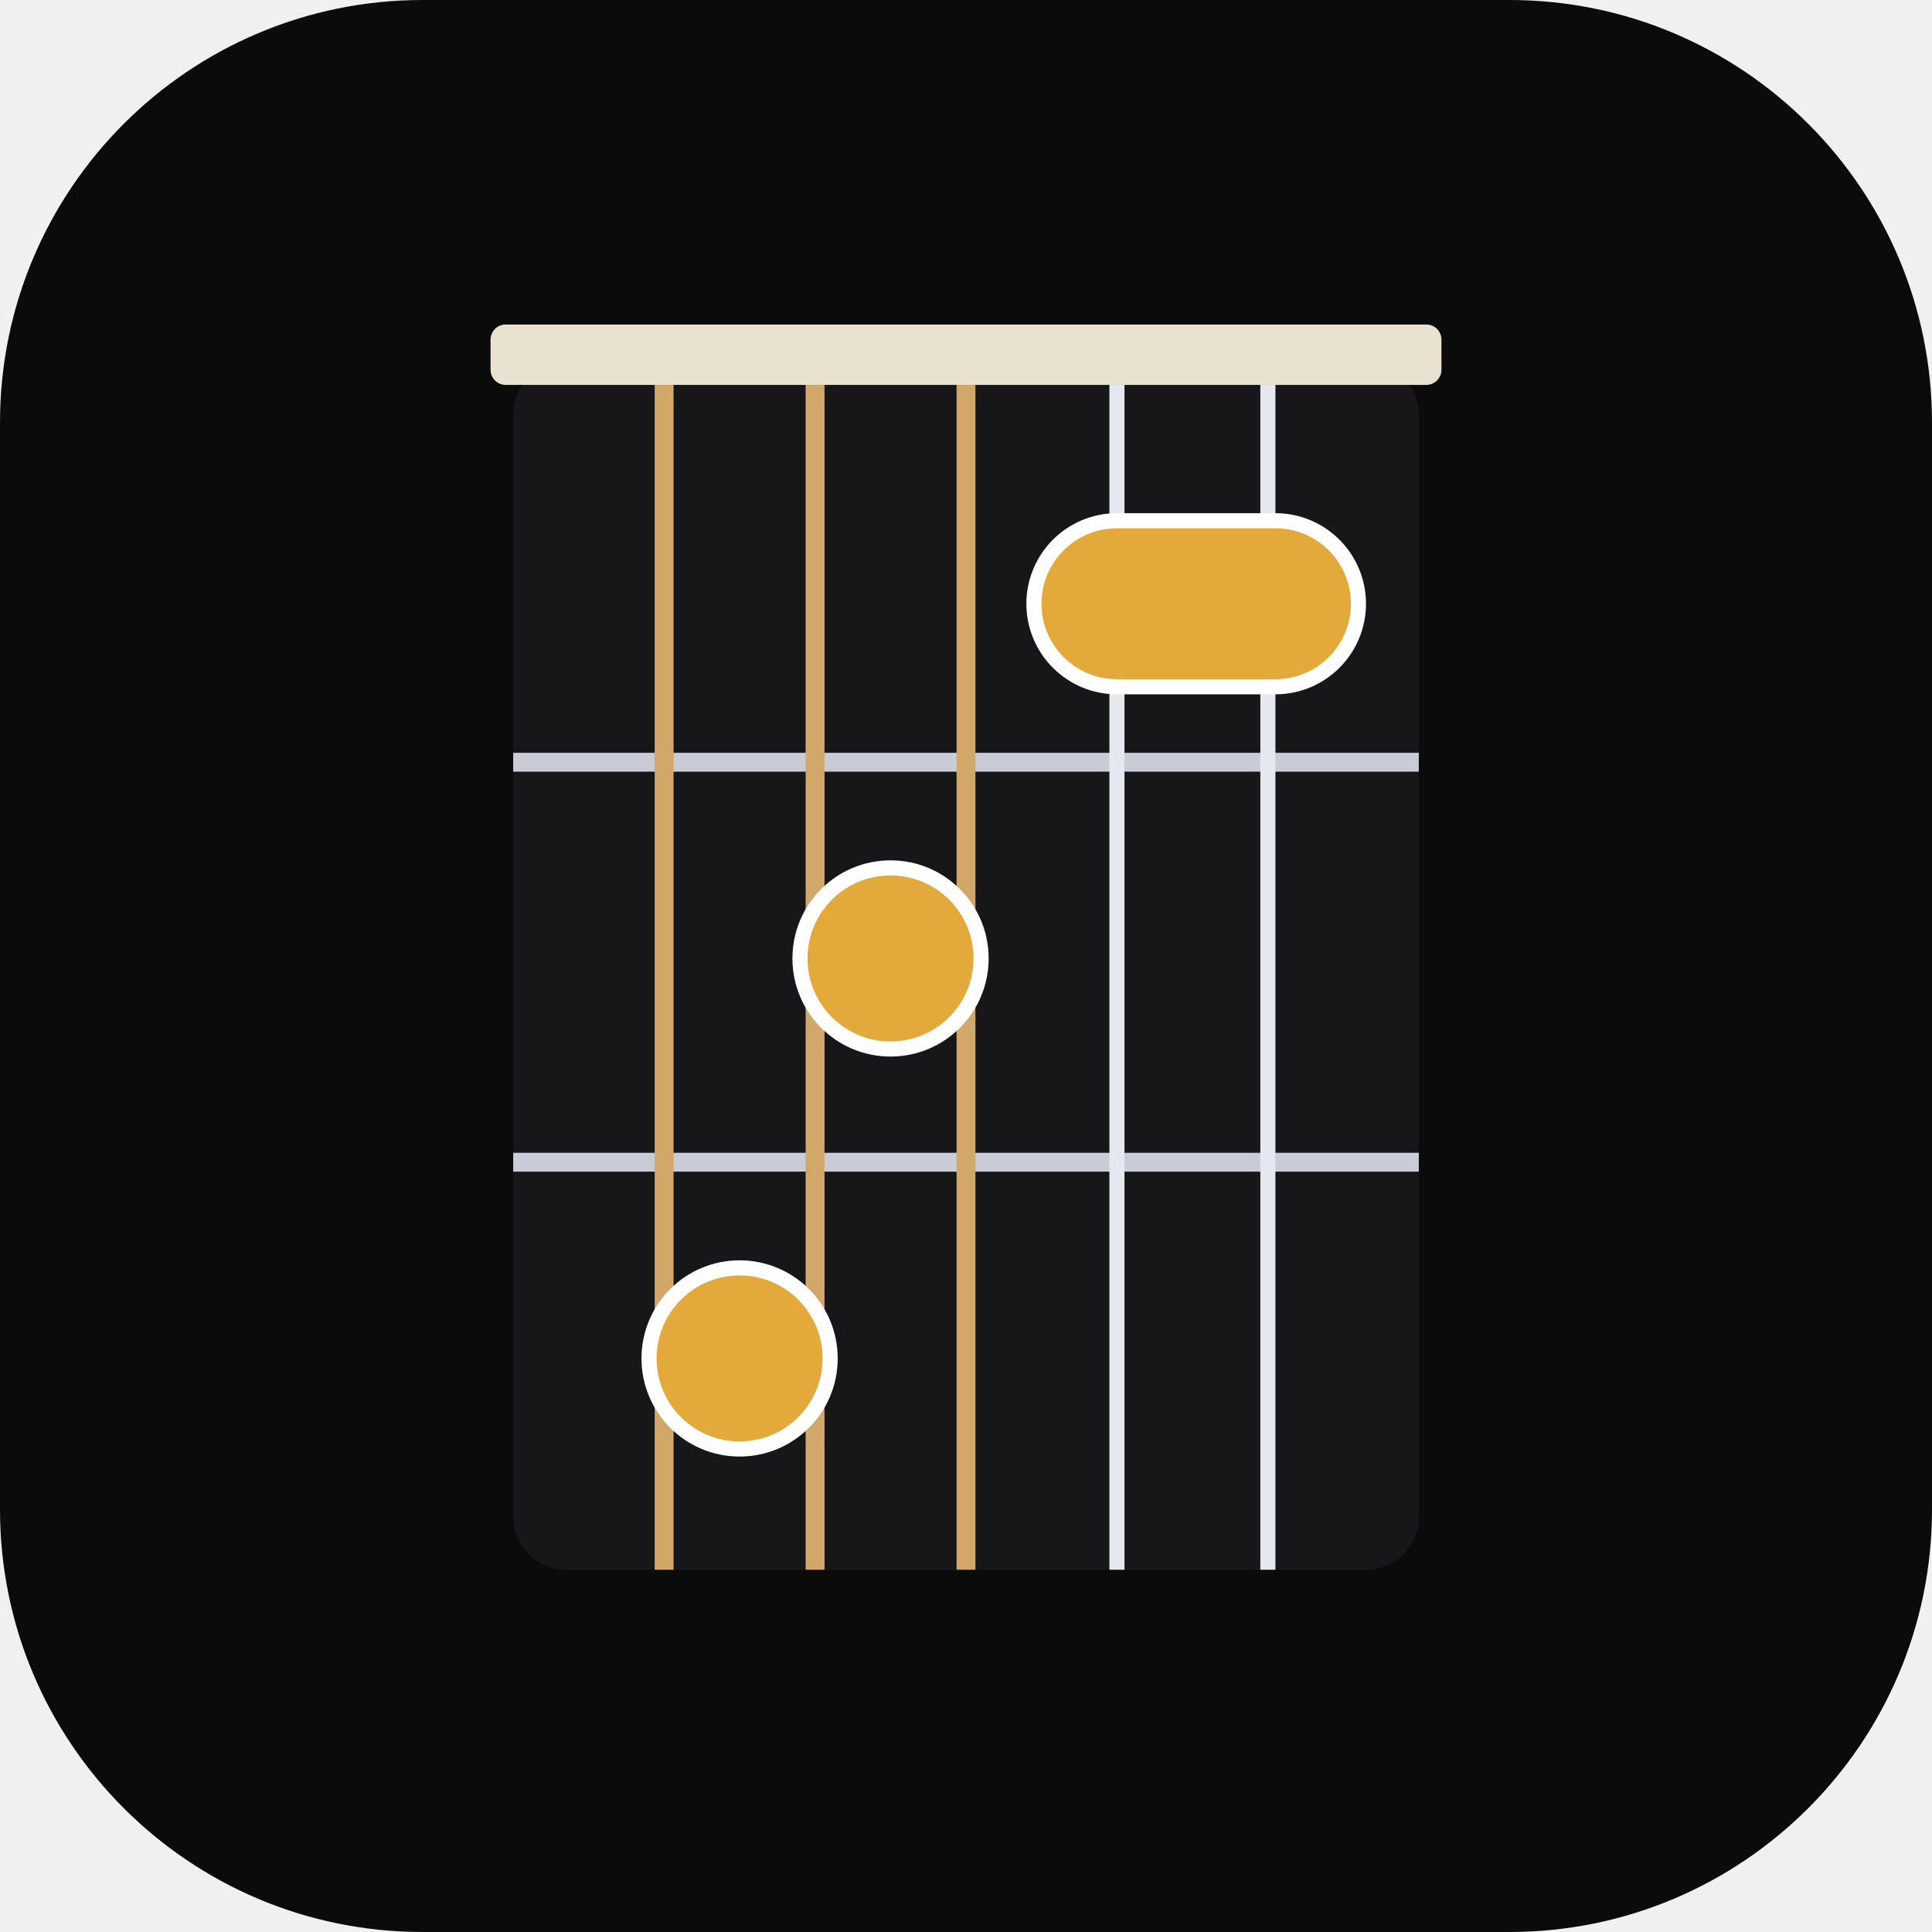
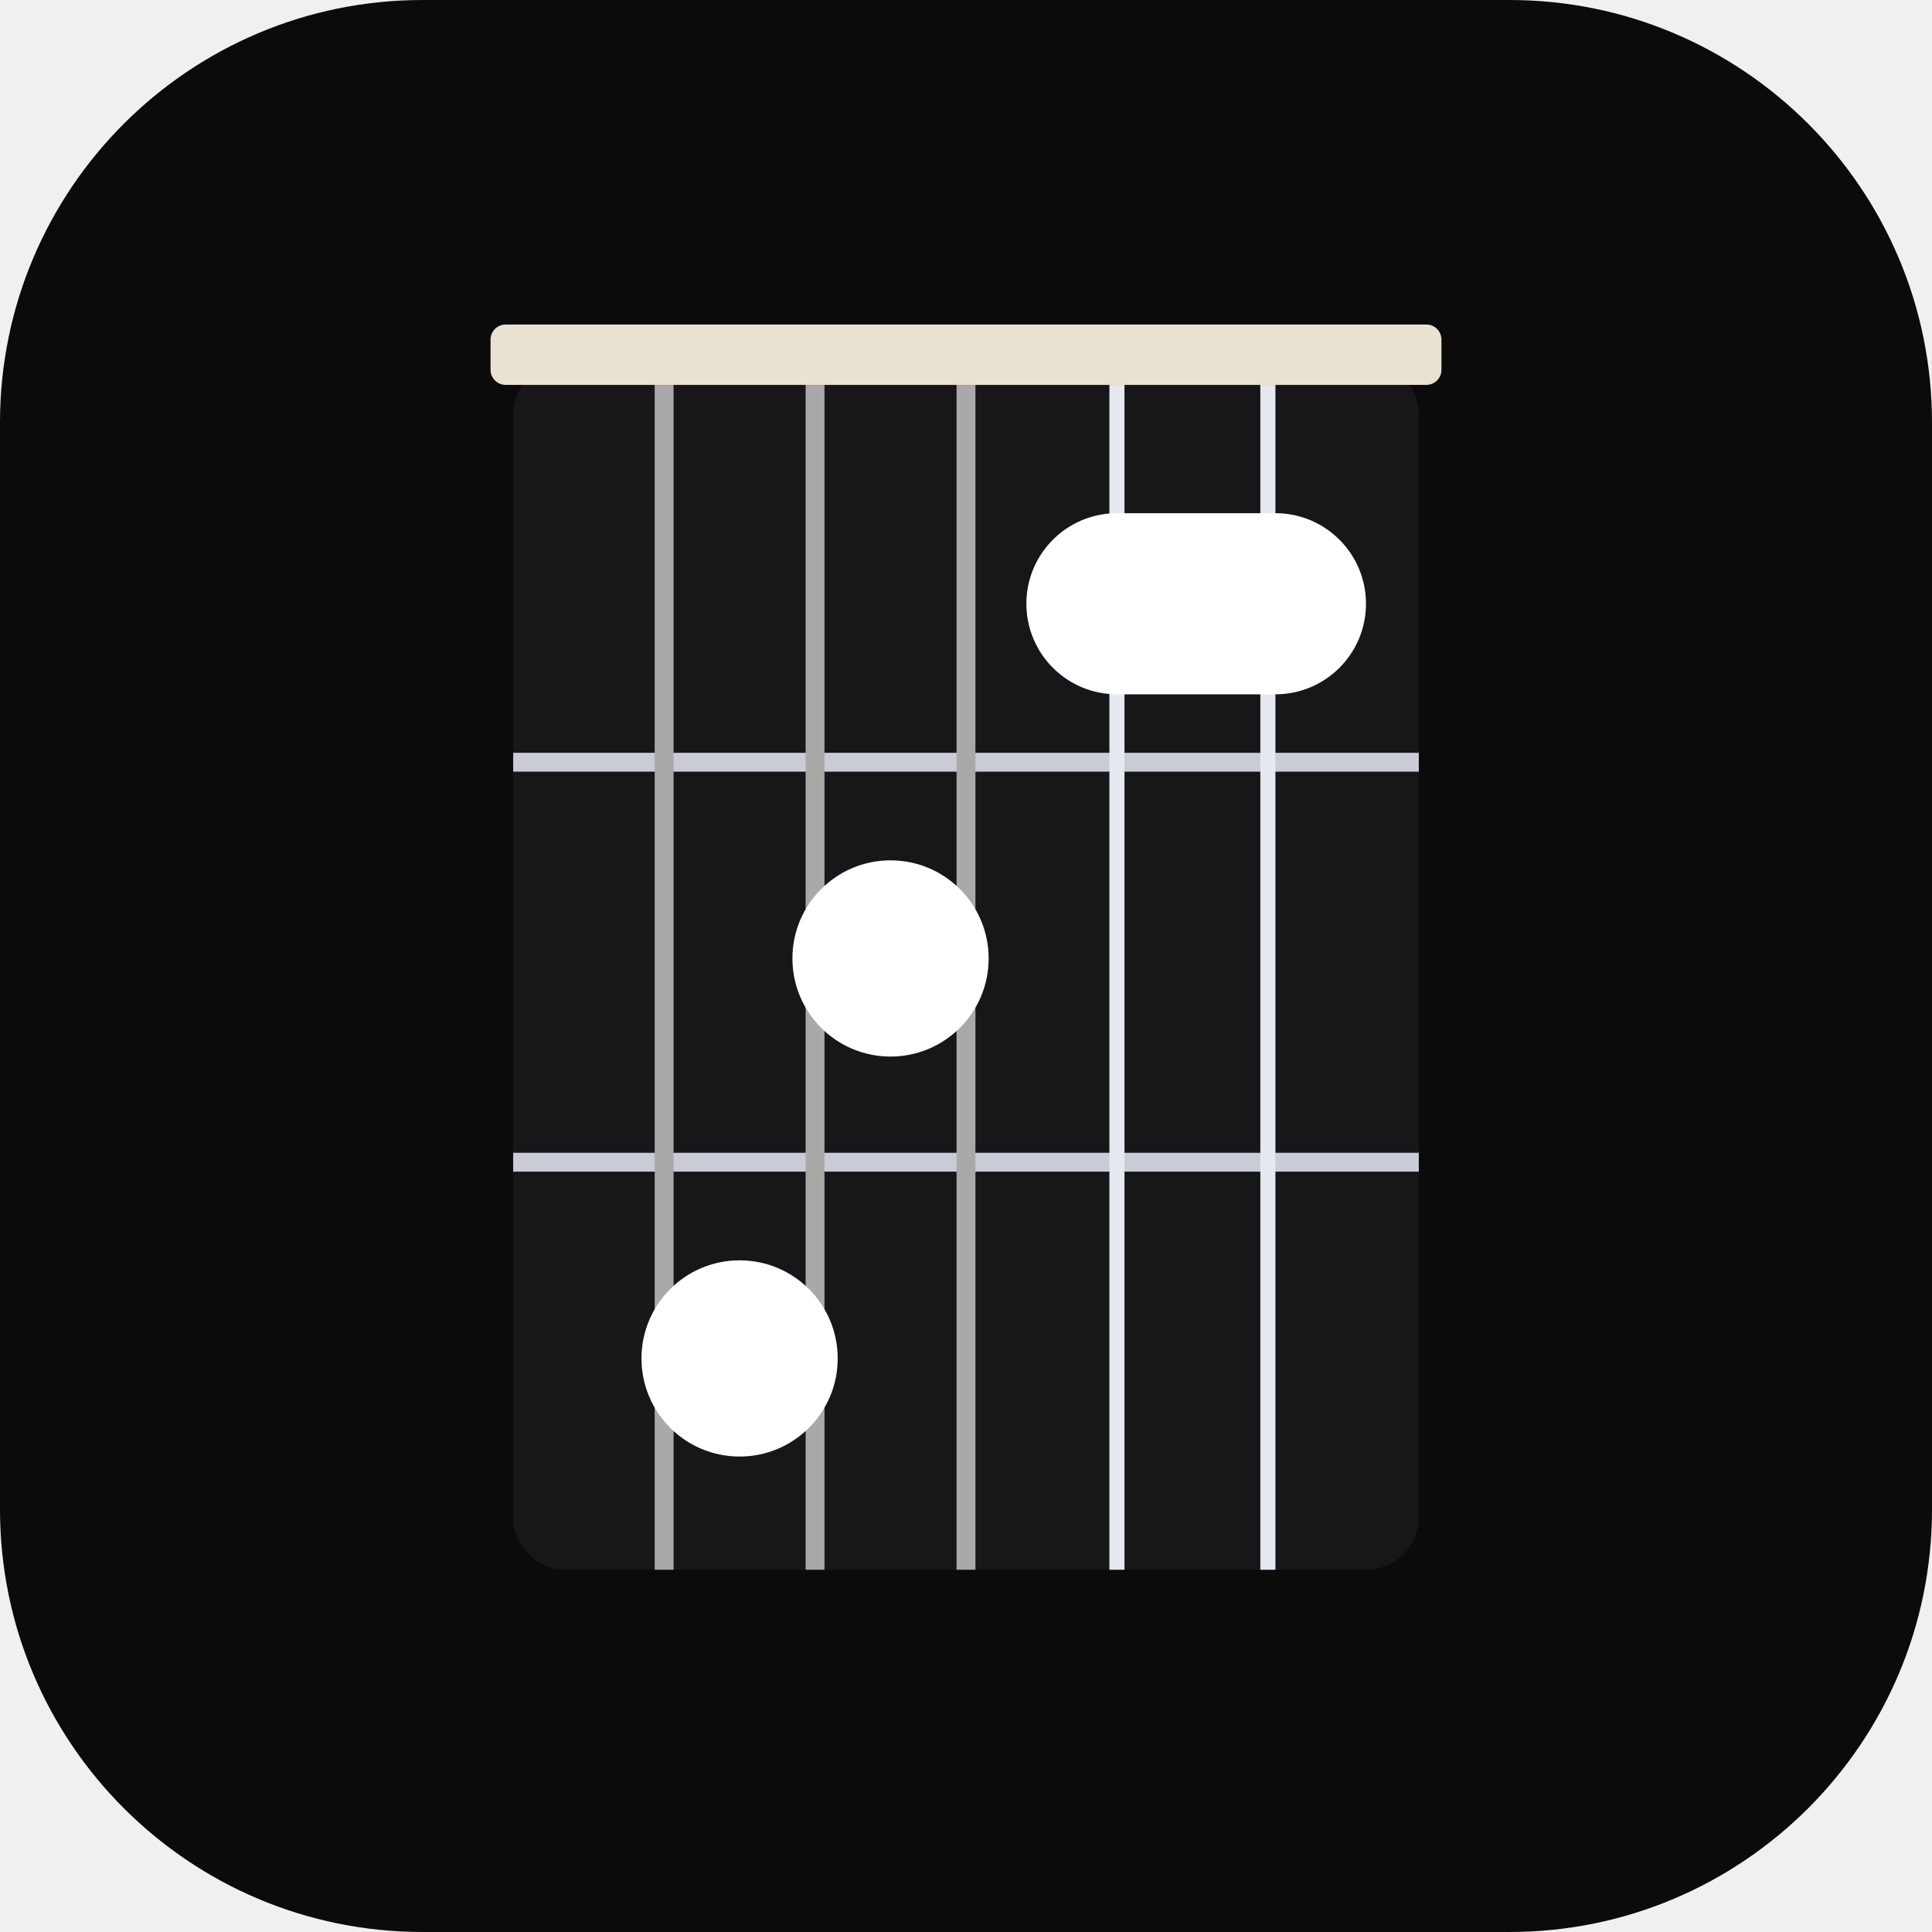
<svg xmlns="http://www.w3.org/2000/svg" viewBox="0 0 512 512">
  <rect width="512" height="512" rx="112" fill="#0b0b0c" />
  <rect x="136" y="96" width="240" height="320" rx="14" fill="#17171a" />
  <rect x="130" y="86" width="252" height="16" rx="4" fill="#e9e2d0" />
  <g stroke="#c9ccd6" stroke-width="5">
    <line x1="136" y1="202" x2="376" y2="202" />
    <line x1="136" y1="308" x2="376" y2="308" />
  </g>
-   <g stroke="#d2a86a" stroke-width="5">
+   <g stroke="#a9a9a9" stroke-width="5">
    <line x1="176" y1="102" x2="176" y2="416" />
    <line x1="216" y1="102" x2="216" y2="416" />
    <line x1="256" y1="102" x2="256" y2="416" />
  </g>
  <g stroke="#e6e8ef" stroke-width="4">
    <line x1="296" y1="102" x2="296" y2="416" />
    <line x1="336" y1="102" x2="336" y2="416" />
  </g>
-   <rect x="274" y="138" width="86" height="44" rx="22" fill="#e3a93a" stroke="#fff" stroke-width="4" />
-   <circle cx="236" cy="254" r="24" fill="#e3a93a" stroke="#fff" stroke-width="4" />
-   <circle cx="196" cy="360" r="24" fill="#e3a93a" stroke="#fff" stroke-width="4" />
+   <rect x="274" y="138" width="86" height="44" rx="22" fill="#ffffff" stroke="#fff" stroke-width="4" />
+   <circle cx="236" cy="254" r="24" fill="#ffffff" stroke="#fff" stroke-width="4" />
+   <circle cx="196" cy="360" r="24" fill="#ffffff" stroke="#fff" stroke-width="4" />
</svg>
